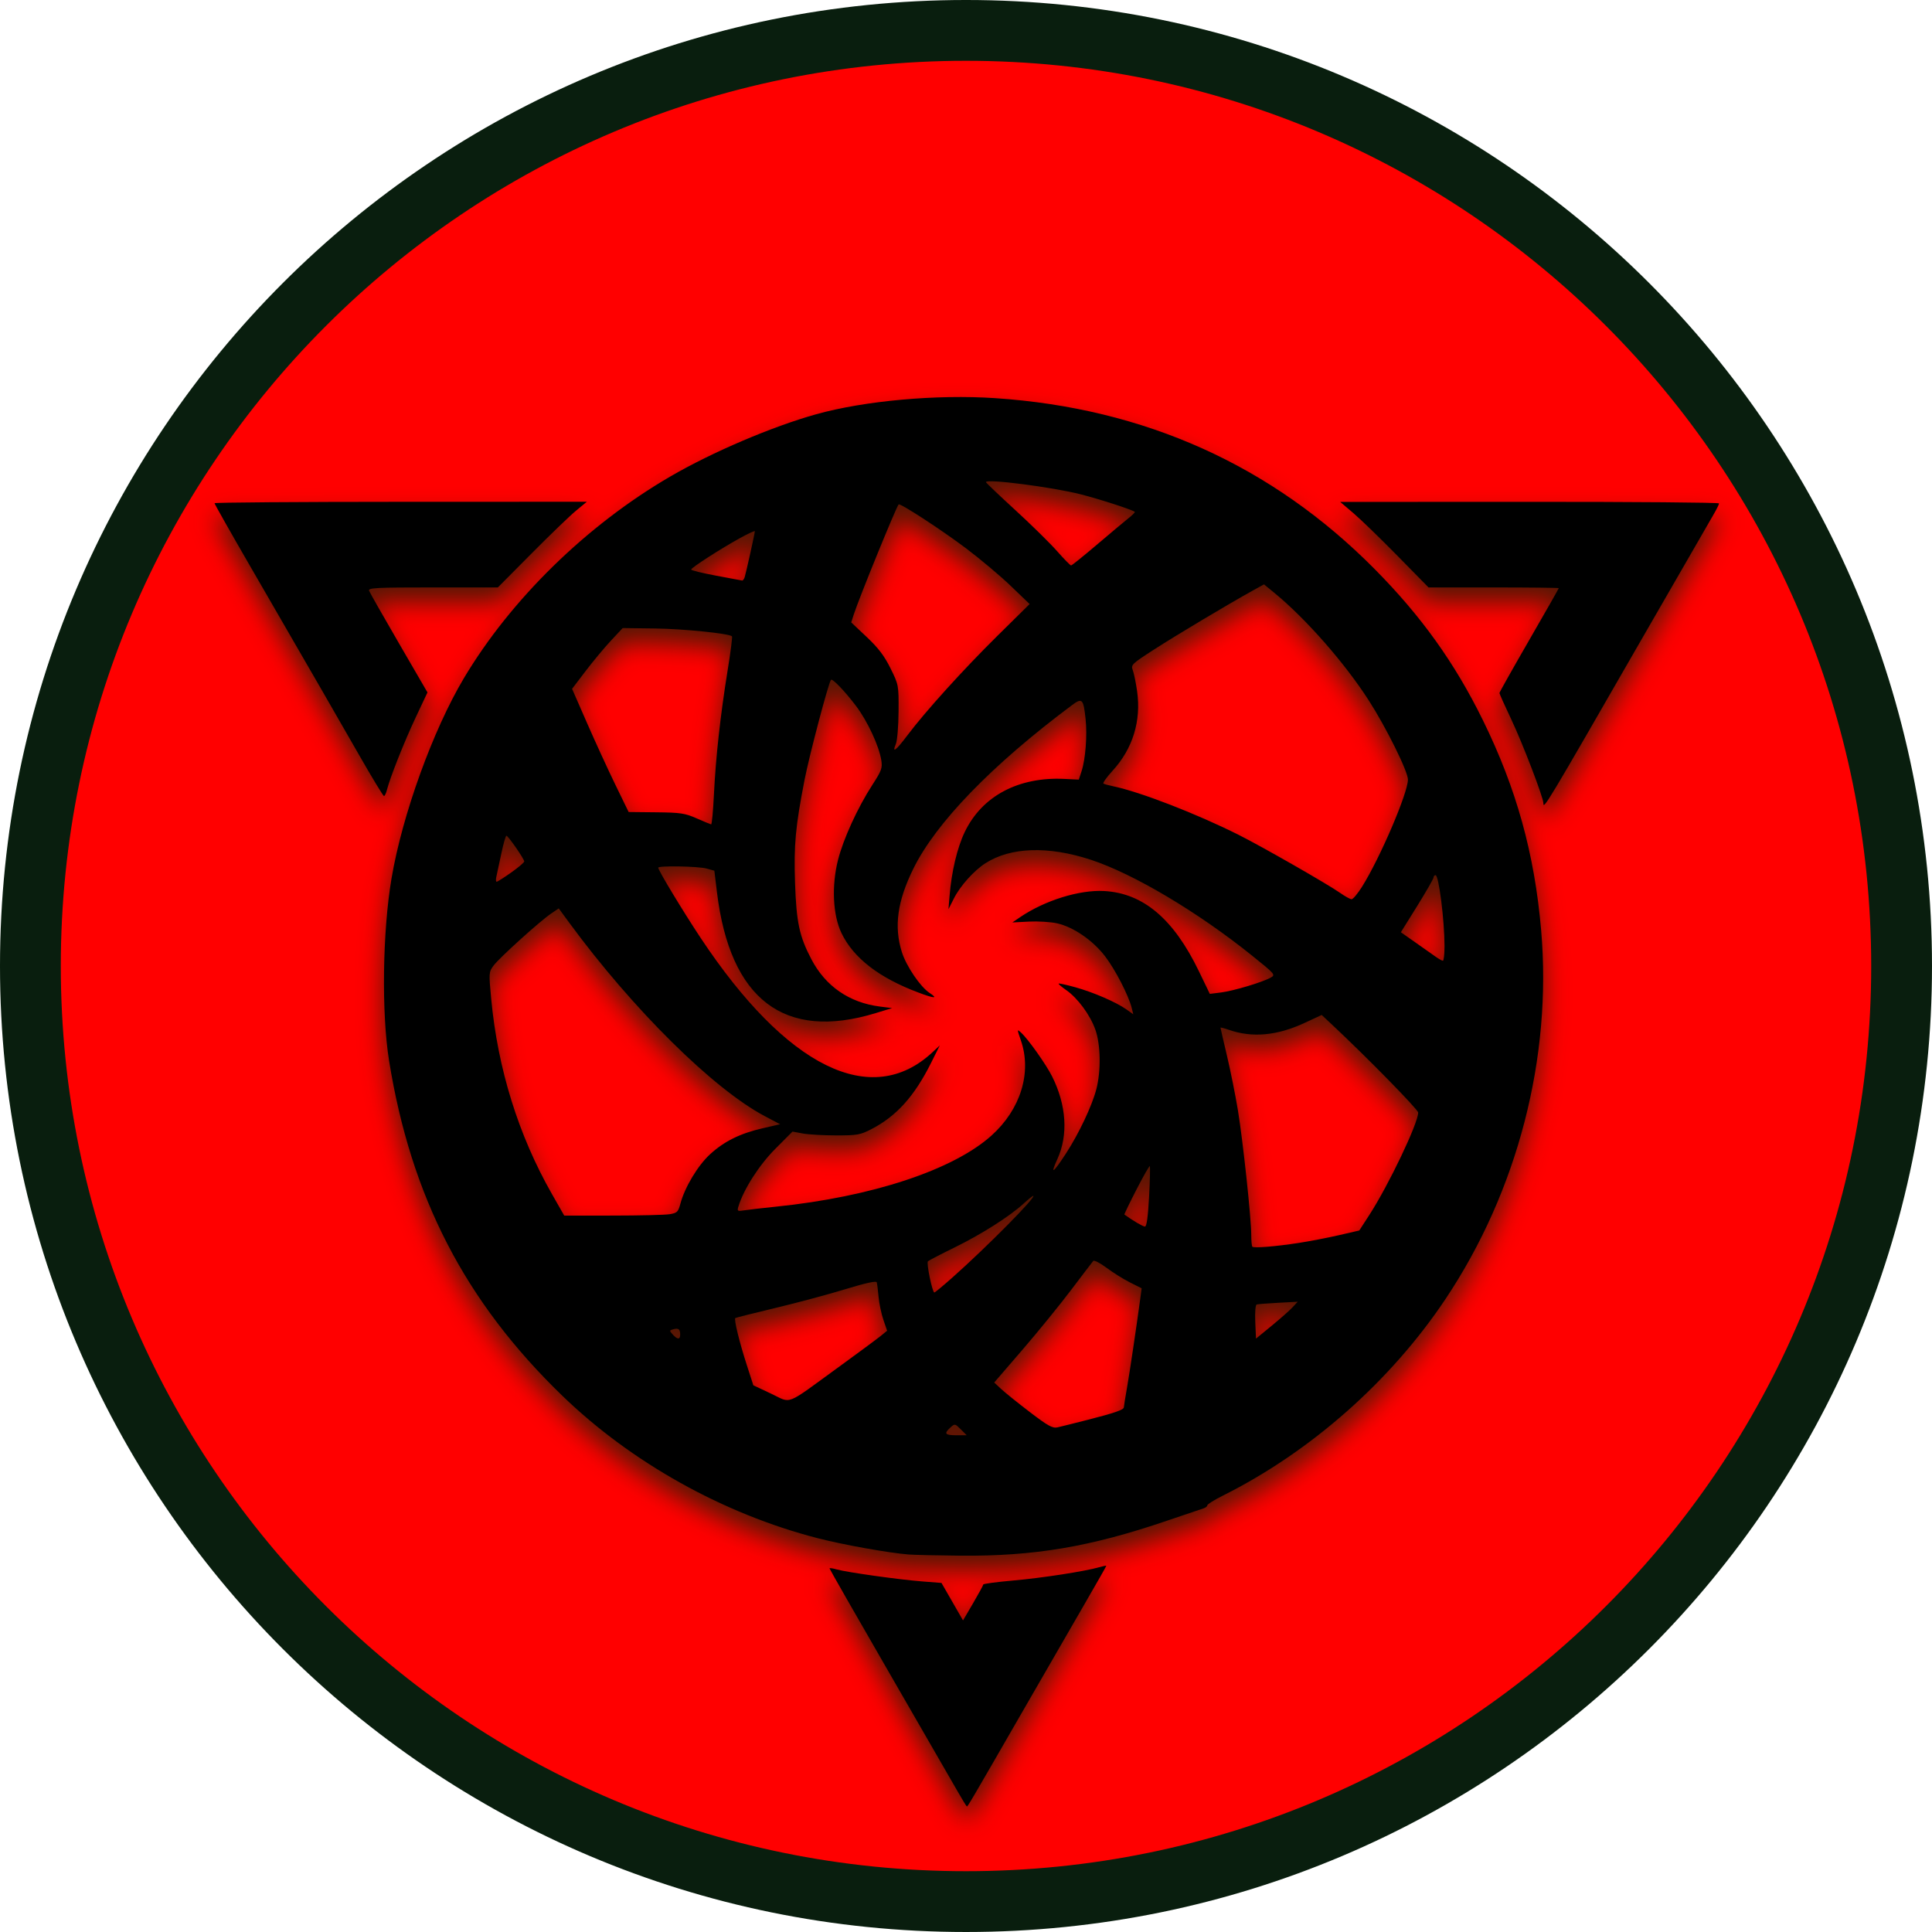
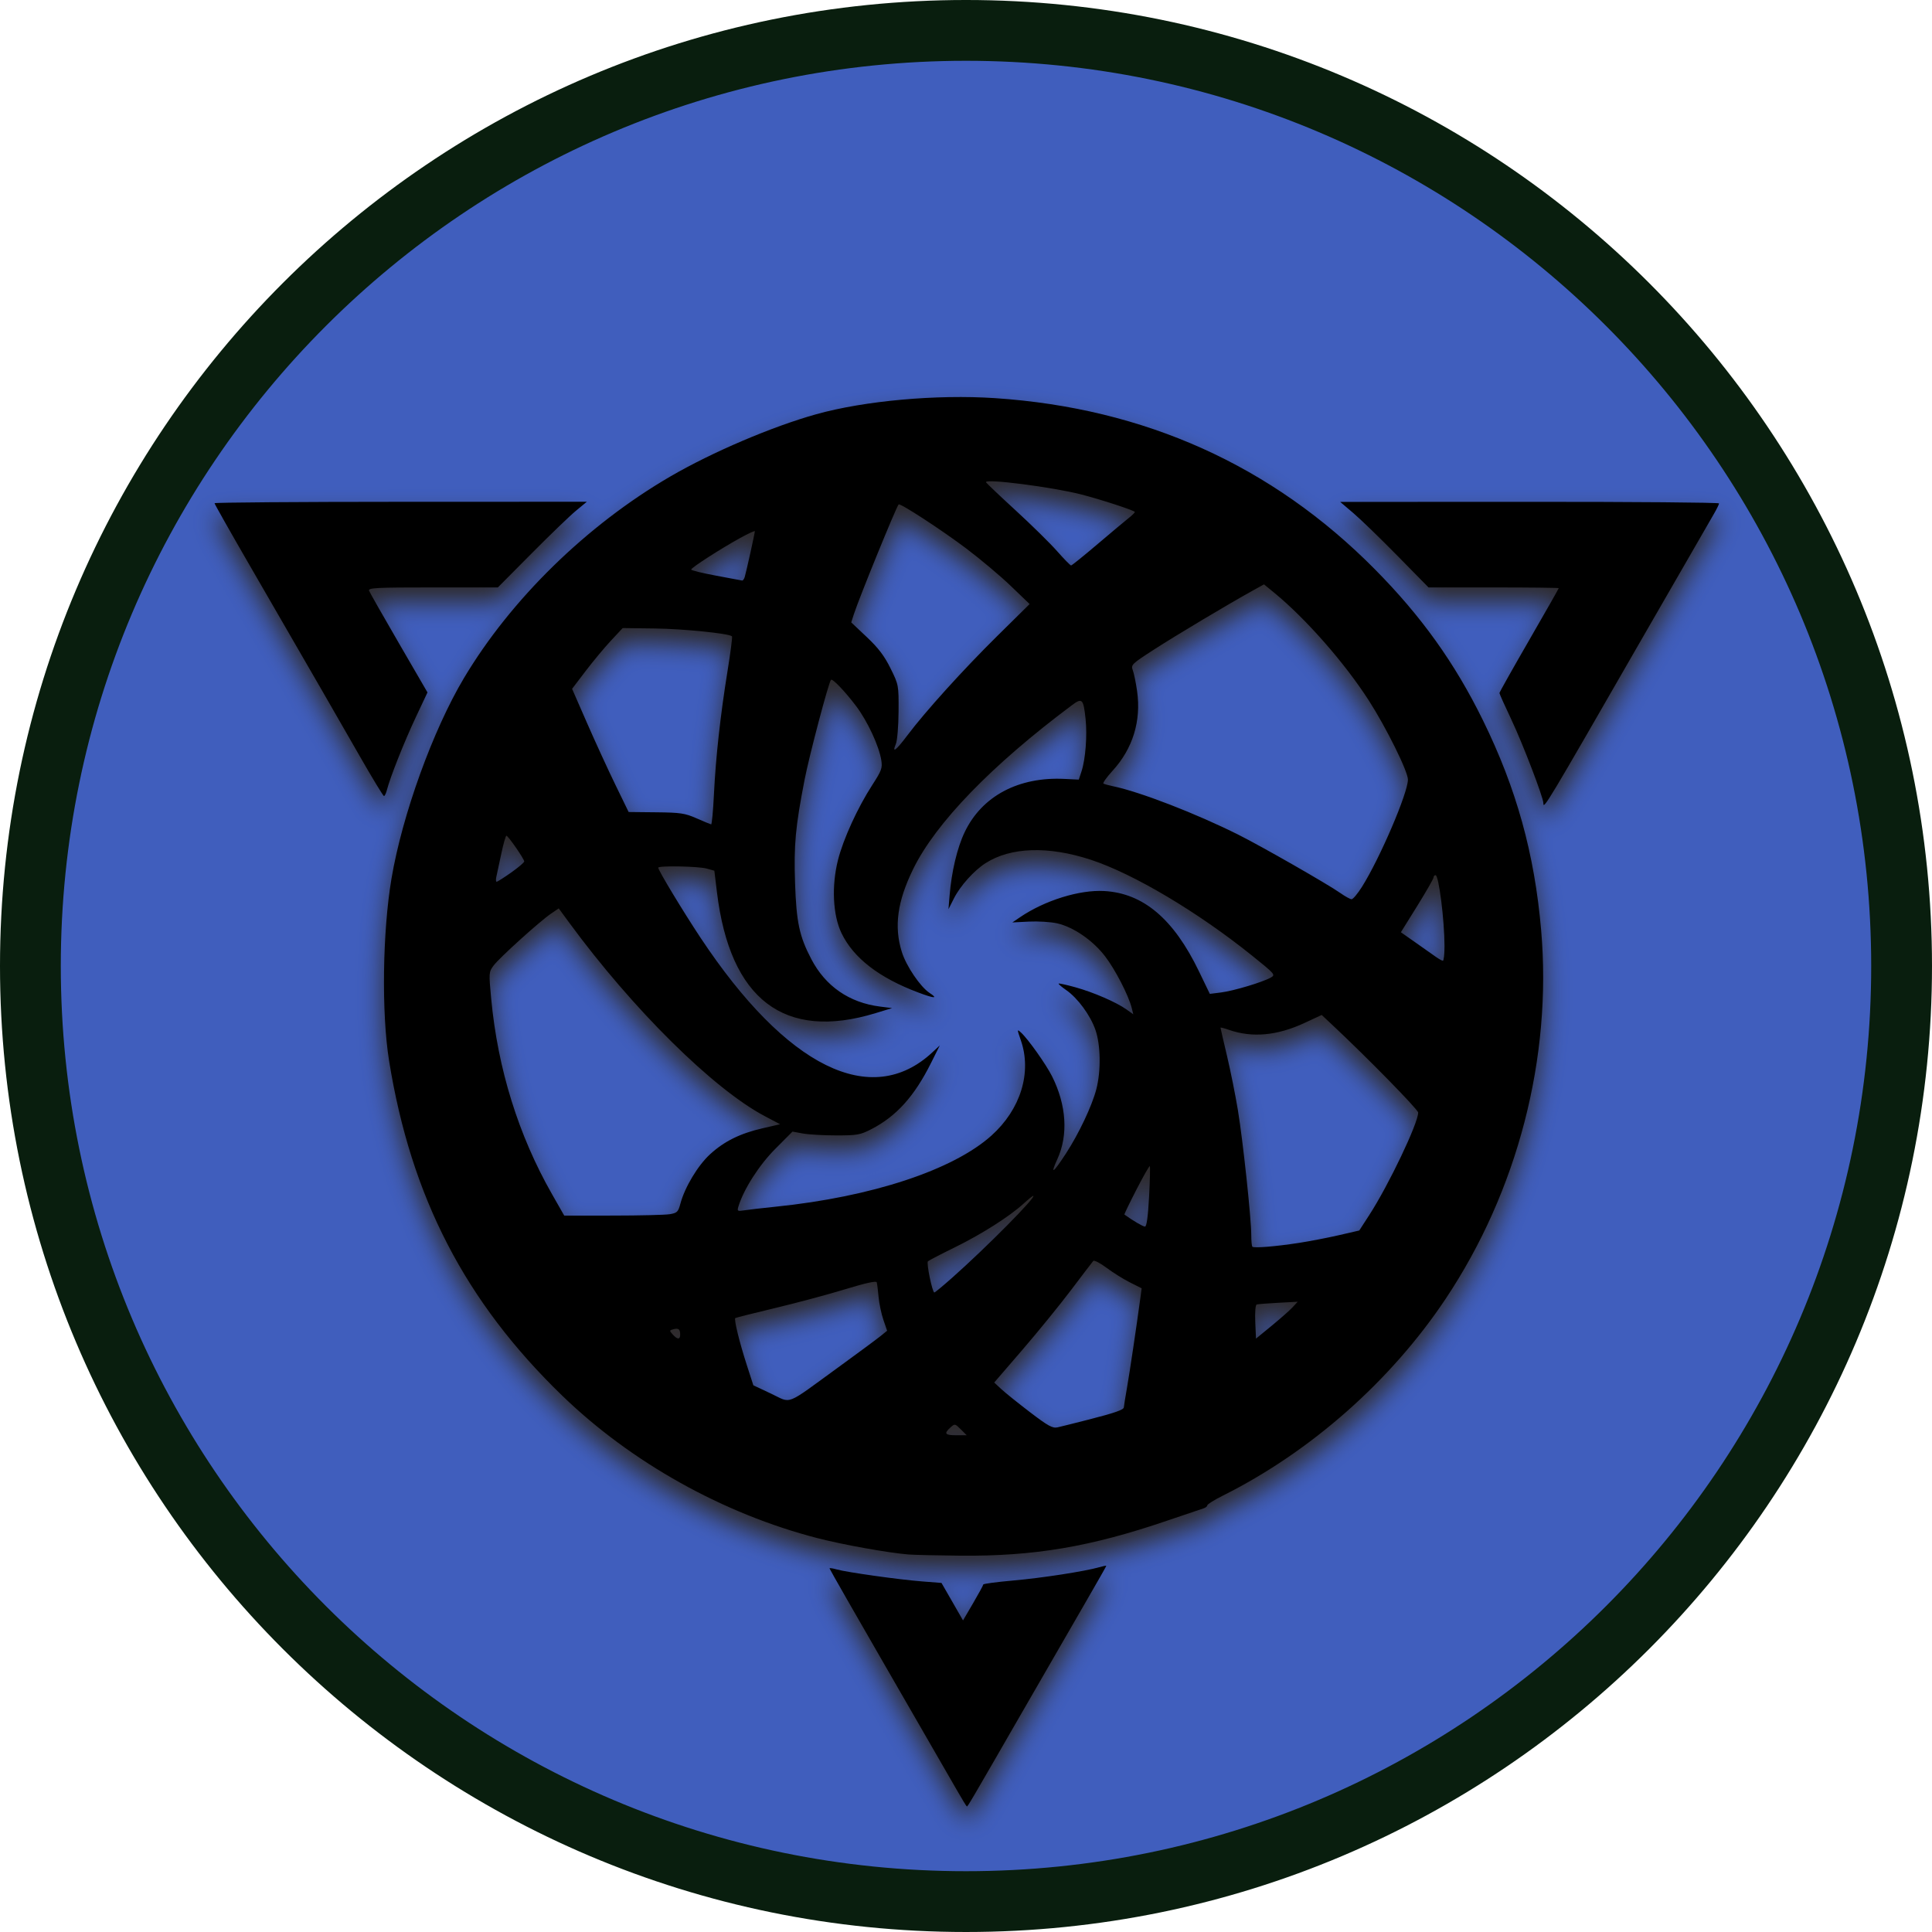
<svg xmlns="http://www.w3.org/2000/svg" viewBox="0 0 310.307 310.307" version="1.1" id="svg16946">
  <defs id="defs16940">
    <filter style="color-interpolation-filters:sRGB" id="filter17527">
      <feFlood flood-opacity="0.804" flood-color="rgb(42,29,4)" result="flood" id="feFlood17517" />
      <feComposite in="flood" in2="SourceGraphic" operator="in" result="composite1" id="feComposite17519" />
      <feGaussianBlur in="composite1" stdDeviation="2" result="blur" id="feGaussianBlur17521" />
      <feOffset dx="0" dy="2.3" result="offset" id="feOffset17523" />
      <feComposite in="SourceGraphic" in2="offset" operator="over" result="composite2" id="feComposite17525" />
    </filter>
  </defs>
  <g id="layer1" transform="translate(63.75327,24.73591)">
-     <circle style="fill:#ff0000;fill-rule:evenodd;stroke:#091e0e;stroke-width:9.765;stroke-miterlimit:4;stroke-dasharray:none;stroke-opacity:1" id="path17515" cx="91.4" cy="130.417" r="150.271" />
+     <circle style="fill:#405ebd;fill-rule:evenodd;stroke:#091e0e;stroke-width:9.765;stroke-miterlimit:4;stroke-dasharray:none;stroke-opacity:1;fill-opacity:1" id="path17515" cx="91.4" cy="130.417" r="150.271" />
    <path style="fill:#000000;stroke-width:0.353;filter:url(#filter17527)" d="m 89.871,262.672 c -0.857,-1.504 -5.795,-10.068 -10.974,-19.031 -5.179,-8.963 -9.416,-16.374 -9.416,-16.468 0,-0.094 0.516,-0.022 1.147,0.16 1.581,0.457 10.014,1.641 13.754,1.932 l 3.082,0.24 1.729,3.011 1.729,3.011 1.627,-2.78 c 0.895,-1.529 1.627,-2.876 1.627,-2.992 0,-0.117 2.148,-0.402 4.773,-0.634 4.677,-0.414 11.564,-1.478 13.836,-2.138 0.631,-0.183 1.147,-0.283 1.147,-0.222 0,0.061 -1.322,2.392 -2.938,5.179 -1.616,2.787 -6.321,10.941 -10.456,18.121 -8.472,14.708 -8.846,15.346 -8.999,15.346 -0.06,0 -0.811,-1.23 -1.668,-2.734 z M 82.181,224.938 C 78.918,224.674 71.634,223.367 67.541,222.31 52.412,218.404 37.663,210.174 26.571,199.449 10.953,184.348 2.255,167.524 -1.265,145.611 -2.492,137.969 -2.316,124.907 -0.87,116.357 0.856,106.147 5.78,92.527 10.763,84.176 c 7.579,-12.7 19.723,-24.564 33.141,-32.377 6.719,-3.912 16.388,-8.036 23.46,-10.007 7.764,-2.163 19.33,-3.203 28.696,-2.58 24.039,1.6 44.498,10.812 60.987,27.462 7.476,7.548 12.857,15.066 17.383,24.283 5.378,10.952 8.28,21.415 9.345,33.69 1.777,20.478 -3.773,41.899 -15.352,59.249 -8.774,13.148 -21.643,24.521 -35.708,31.555 -1.407,0.704 -2.558,1.417 -2.558,1.586 0,0.169 -0.278,0.392 -0.617,0.496 -0.34,0.104 -2.999,1.002 -5.909,1.995 -12.246,4.18 -21.288,5.707 -33.159,5.597 -3.688,-0.034 -7.419,-0.119 -8.292,-0.19 z m 8.384,-20.1 c -0.927,-0.927 -0.965,-0.934 -1.668,-0.298 -1.085,0.982 -0.883,1.247 0.949,1.247 h 1.668 z m 20.368,-1.524 c 4.382,-1.122 5.821,-1.621 5.821,-2.017 2.7e-4,-0.15 0.225,-1.55 0.5,-3.11 0.433,-2.46 1.538,-9.885 2.161,-14.522 l 0.199,-1.484 -1.871,-0.937 c -1.029,-0.515 -2.72,-1.571 -3.757,-2.346 -1.037,-0.775 -2.004,-1.273 -2.149,-1.108 -0.145,0.166 -1.745,2.264 -3.557,4.662 -1.811,2.398 -5.331,6.724 -7.822,9.613 l -4.529,5.253 1.152,1.068 c 0.634,0.587 2.708,2.255 4.61,3.706 2.898,2.211 3.612,2.604 4.41,2.426 0.524,-0.117 2.698,-0.659 4.833,-1.206 z m -40.075,-8.414 c 3.22,-2.341 6.309,-4.626 6.864,-5.079 l 1.009,-0.822 -0.598,-1.749 c -0.329,-0.962 -0.677,-2.622 -0.774,-3.689 -0.096,-1.067 -0.229,-2.12 -0.295,-2.34 -0.079,-0.263 -1.802,0.115 -5.056,1.111 -2.715,0.831 -7.767,2.186 -11.228,3.012 -3.461,0.826 -6.357,1.555 -6.437,1.62 -0.234,0.192 0.678,3.923 1.832,7.491 l 1.07,3.311 2.855,1.342 c 3.372,1.585 2.099,2.083 10.758,-4.21 z m -25.365,-5.282 c 0,-0.871 -0.261,-1.075 -1.093,-0.858 -0.66,0.173 -0.666,0.22 -0.101,0.844 0.757,0.837 1.194,0.842 1.194,0.014 z m 98.363,-4.391 0.82,-0.885 -3.113,0.167 c -1.712,0.092 -3.272,0.213 -3.466,0.27 -0.209,0.061 -0.305,1.202 -0.237,2.795 l 0.116,2.692 2.53,-2.076 c 1.391,-1.142 2.899,-2.474 3.35,-2.961 z m -54.663,-4.752 c 5.598,-4.971 13.678,-13.141 12.996,-13.141 -0.096,0 -0.787,0.56 -1.536,1.245 -2.253,2.059 -6.764,4.927 -11.063,7.033 -2.231,1.093 -4.169,2.1 -4.306,2.237 -0.269,0.269 0.708,5.007 1.032,5.007 0.108,0 1.403,-1.072 2.878,-2.381 z m 55.615,-5.572 c 1.751,-0.269 4.663,-0.829 6.471,-1.246 l 3.287,-0.757 1.624,-2.51 c 3.106,-4.801 7.836,-14.723 7.836,-16.436 0,-0.477 -8.257,-8.903 -13.834,-14.116 l -1.663,-1.555 -2.746,1.276 c -4.425,2.056 -8.416,2.417 -12.183,1.104 -0.728,-0.254 -1.323,-0.406 -1.323,-0.339 0,0.068 0.465,2.085 1.033,4.482 0.568,2.398 1.361,6.344 1.761,8.769 0.809,4.898 2.145,17.379 2.145,20.041 0,0.942 0.079,1.792 0.176,1.889 0.249,0.249 3.683,-0.03 7.417,-0.603 z m -24.003,-7.414 c 0.141,-2.631 0.193,-4.847 0.116,-4.924 -0.077,-0.077 -1.047,1.626 -2.155,3.784 -1.108,2.158 -1.974,3.953 -1.926,3.988 1.372,0.987 2.992,1.937 3.303,1.937 0.272,0 0.489,-1.569 0.661,-4.784 z m -76.99,2.794 c 1.19,-0.197 1.36,-0.363 1.708,-1.672 0.708,-2.661 2.81,-6.162 4.78,-7.963 2.288,-2.091 4.833,-3.345 8.496,-4.185 l 2.744,-0.63 -2.469,-1.304 c -8.254,-4.36 -21.184,-17.152 -31.396,-31.06 l -1.691,-2.304 -1.235,0.839 c -1.823,1.239 -8.316,7.107 -9.227,8.339 -0.771,1.043 -0.779,1.155 -0.384,5.358 1.059,11.249 4.382,21.92 9.768,31.368 l 1.961,3.44 7.812,-0.004 c 4.297,-0.004 8.407,-0.102 9.134,-0.222 z m 17.023,-1.206 c 15.403,-1.573 28.499,-5.892 34.657,-11.428 4.682,-4.21 6.504,-10.111 4.718,-15.282 -0.633,-1.831 -0.632,-1.851 0.033,-1.249 1.106,1.001 4.01,5.094 4.969,7.004 2.323,4.627 2.632,9.441 0.856,13.321 -1.198,2.616 -0.695,2.283 1.386,-0.918 2.087,-3.211 4.178,-7.634 4.876,-10.316 0.765,-2.936 0.7,-7.135 -0.148,-9.547 -0.826,-2.349 -2.846,-5.096 -4.686,-6.371 -0.738,-0.511 -1.288,-0.983 -1.222,-1.049 0.066,-0.066 1.271,0.2 2.679,0.59 2.911,0.807 6.581,2.397 8.212,3.558 l 1.105,0.787 -0.258,-1.027 c -0.51,-2.03 -2.651,-6.18 -4.286,-8.304 -1.974,-2.566 -5.075,-4.693 -7.694,-5.279 -1.019,-0.228 -3.053,-0.354 -4.521,-0.28 l -2.669,0.135 1.241,-0.843 c 3.965,-2.694 9.543,-4.428 13.521,-4.204 6.278,0.355 11.149,4.485 15.204,12.893 l 1.75,3.628 1.828,-0.231 c 1.995,-0.252 6.63,-1.641 7.947,-2.381 0.808,-0.454 0.74,-0.534 -2.999,-3.542 -8.693,-6.993 -19.074,-13.161 -25.915,-15.397 -6.828,-2.231 -12.844,-2.032 -16.892,0.561 -1.838,1.177 -4.045,3.634 -5.053,5.626 l -0.893,1.764 0.173,-2.117 c 0.322,-3.93 1.227,-7.748 2.436,-10.272 2.767,-5.781 8.63,-8.903 16.035,-8.538 l 2.291,0.113 0.443,-1.351 c 0.633,-1.932 0.927,-5.766 0.645,-8.402 -0.346,-3.23 -0.546,-3.431 -2.193,-2.202 -12.864,9.603 -21.862,18.887 -25.495,26.308 -2.55,5.208 -3.102,9.23 -1.829,13.32 0.707,2.271 2.97,5.613 4.464,6.592 1.425,0.934 0.787,0.909 -1.819,-0.071 -6.299,-2.367 -10.416,-5.553 -12.332,-9.54 -1.391,-2.896 -1.614,-7.58 -0.56,-11.749 0.854,-3.379 3.156,-8.411 5.516,-12.058 1.486,-2.297 1.636,-2.711 1.435,-3.967 -0.37,-2.311 -2.207,-6.258 -4.048,-8.699 -1.787,-2.367 -3.805,-4.472 -4.034,-4.208 -0.392,0.452 -3.487,12.171 -4.242,16.062 -1.465,7.542 -1.733,10.453 -1.528,16.535 0.215,6.363 0.692,8.595 2.621,12.277 2.278,4.349 6.091,6.98 11.016,7.602 l 1.958,0.247 -2.646,0.808 c -14.668,4.48 -23.402,-2.178 -25.492,-19.43 l -0.417,-3.445 -1.245,-0.346 c -1.342,-0.373 -7.771,-0.487 -7.771,-0.138 0,0.414 4.031,7.089 6.796,11.254 13.824,20.821 27.441,27.544 37.25,18.391 l 1.184,-1.105 -1.41,2.822 c -2.678,5.361 -5.57,8.566 -9.601,10.641 -1.769,0.911 -2.267,0.998 -5.644,0.996 -2.037,0 -4.448,-0.14 -5.357,-0.308 l -1.652,-0.305 -2.768,2.779 c -2.599,2.61 -5.072,6.474 -5.912,9.239 -0.231,0.76 -0.168,0.803 0.929,0.628 0.647,-0.103 2.923,-0.365 5.058,-0.583 z m 107.418,-41.871 c -0.005,-4.161 -0.918,-11.377 -1.439,-11.377 -0.177,0 -0.322,0.164 -0.322,0.365 0,0.201 -1.181,2.264 -2.624,4.584 l -2.624,4.219 2.359,1.654 c 1.297,0.91 2.756,1.937 3.241,2.284 0.485,0.346 1.001,0.635 1.147,0.641 0.146,0.006 0.263,-1.06 0.262,-2.37 z m -13.243,-9.525 c 2.889,-4.604 7.349,-15.012 7.37,-17.198 0.012,-1.289 -3.471,-8.333 -6.285,-12.712 -3.886,-6.046 -10.122,-13.149 -15.194,-17.305 l -1.641,-1.344 -1.818,1.005 c -3.894,2.153 -12.228,7.129 -15.824,9.448 -3.614,2.331 -3.76,2.473 -3.432,3.335 0.188,0.495 0.499,2.005 0.69,3.355 0.679,4.791 -0.685,9.234 -3.926,12.78 -0.962,1.053 -1.625,1.987 -1.474,2.076 0.151,0.089 0.831,0.277 1.51,0.417 4.336,0.896 13.363,4.388 20.203,7.816 3.713,1.861 14.331,7.935 16.309,9.33 0.776,0.547 1.597,1.002 1.825,1.011 0.228,0.008 0.987,-0.897 1.687,-2.013 z M 18.346,115.406 c 1.155,-0.814 2.099,-1.618 2.099,-1.785 0,-0.391 -2.576,-4.112 -2.859,-4.129 -0.117,-0.007 -0.489,1.296 -0.826,2.897 -0.337,1.601 -0.694,3.268 -0.795,3.704 -0.1,0.437 -0.078,0.794 0.049,0.794 0.128,0 1.177,-0.666 2.331,-1.481 z m 32.569,-12.542 c 0.293,-5.975 1.03,-12.672 2.182,-19.808 0.482,-2.988 0.805,-5.503 0.719,-5.59 -0.455,-0.455 -7.746,-1.199 -12.323,-1.258 l -5.236,-0.068 -1.89,2.025 c -1.039,1.114 -2.868,3.31 -4.063,4.88 l -2.173,2.855 2.389,5.466 c 1.314,3.006 3.357,7.458 4.541,9.893 l 2.152,4.427 4.405,0.045 c 3.929,0.04 4.633,0.145 6.521,0.974 1.164,0.511 2.212,0.947 2.328,0.969 0.116,0.022 0.318,-2.143 0.449,-4.811 z m 31.088,-9.514 c 2.902,-3.852 8.954,-10.539 14.447,-15.963 l 5.169,-5.105 -3.038,-2.918 c -1.671,-1.605 -4.894,-4.314 -7.161,-6.021 -3.999,-3.01 -10.595,-7.306 -10.84,-7.061 -0.378,0.378 -6.343,15.006 -7.193,17.639 l -0.422,1.308 2.495,2.354 c 1.869,1.763 2.826,3.024 3.815,5.024 1.31,2.652 1.319,2.701 1.294,6.921 -0.014,2.355 -0.207,4.683 -0.432,5.221 -0.663,1.58 -0.01,1.091 1.866,-1.4 z M 55.863,67.938 c 0.234,-0.771 1.624,-7.06 1.624,-7.349 0,-0.117 -1.061,0.37 -2.357,1.083 -3.134,1.723 -7.874,4.775 -7.874,5.071 0,0.13 1.786,0.568 3.969,0.974 2.183,0.406 4.077,0.761 4.21,0.788 0.132,0.028 0.325,-0.228 0.428,-0.568 z m 56.681,-5.292 c 2.224,-1.892 4.477,-3.78 5.008,-4.196 0.531,-0.416 0.965,-0.845 0.965,-0.954 0,-0.226 -5.489,-2.02 -8.643,-2.825 -4.67,-1.192 -15.503,-2.578 -15.262,-1.953 0.051,0.132 2.176,2.15 4.722,4.486 2.546,2.335 5.551,5.289 6.677,6.564 1.126,1.275 2.147,2.318 2.268,2.318 0.121,0 2.04,-1.548 4.264,-3.44 z m 71.59,41.61 c 0,-0.909 -3.327,-9.591 -5.151,-13.439 -1.048,-2.211 -1.905,-4.119 -1.905,-4.239 0,-0.12 2.143,-3.932 4.763,-8.472 2.619,-4.54 4.763,-8.307 4.763,-8.373 0,-0.066 -4.706,-0.12 -10.457,-0.12 h -10.457 l -4.977,-5.066 c -2.737,-2.786 -5.929,-5.876 -7.094,-6.867 l -2.117,-1.801 30.427,-0.013 c 16.735,-0.007 30.425,0.106 30.423,0.252 -0.004,0.146 -0.372,0.9 -0.822,1.676 -1.442,2.488 -9.076,15.728 -11.696,20.285 -15.3,26.61 -15.7,27.278 -15.7,26.176 z M -5.989,96.683 c -3.593,-6.281 -6.484,-11.292 -17.776,-30.813 -3.043,-5.26 -5.532,-9.662 -5.532,-9.782 0,-0.12 13.454,-0.221 29.898,-0.226 l 29.898,-0.008 -1.764,1.459 c -0.97,0.803 -4.185,3.898 -7.144,6.879 l -5.38,5.42 H 5.766 c -9.143,0 -10.419,0.066 -10.241,0.53 0.112,0.291 2.268,4.086 4.792,8.433 l 4.588,7.903 -1.886,4.003 c -1.832,3.888 -4.141,9.706 -4.634,11.676 -0.134,0.534 -0.345,0.967 -0.469,0.964 -0.124,-0.004 -1.882,-2.901 -3.906,-6.438 z" id="path16929" />
  </g>
</svg>
